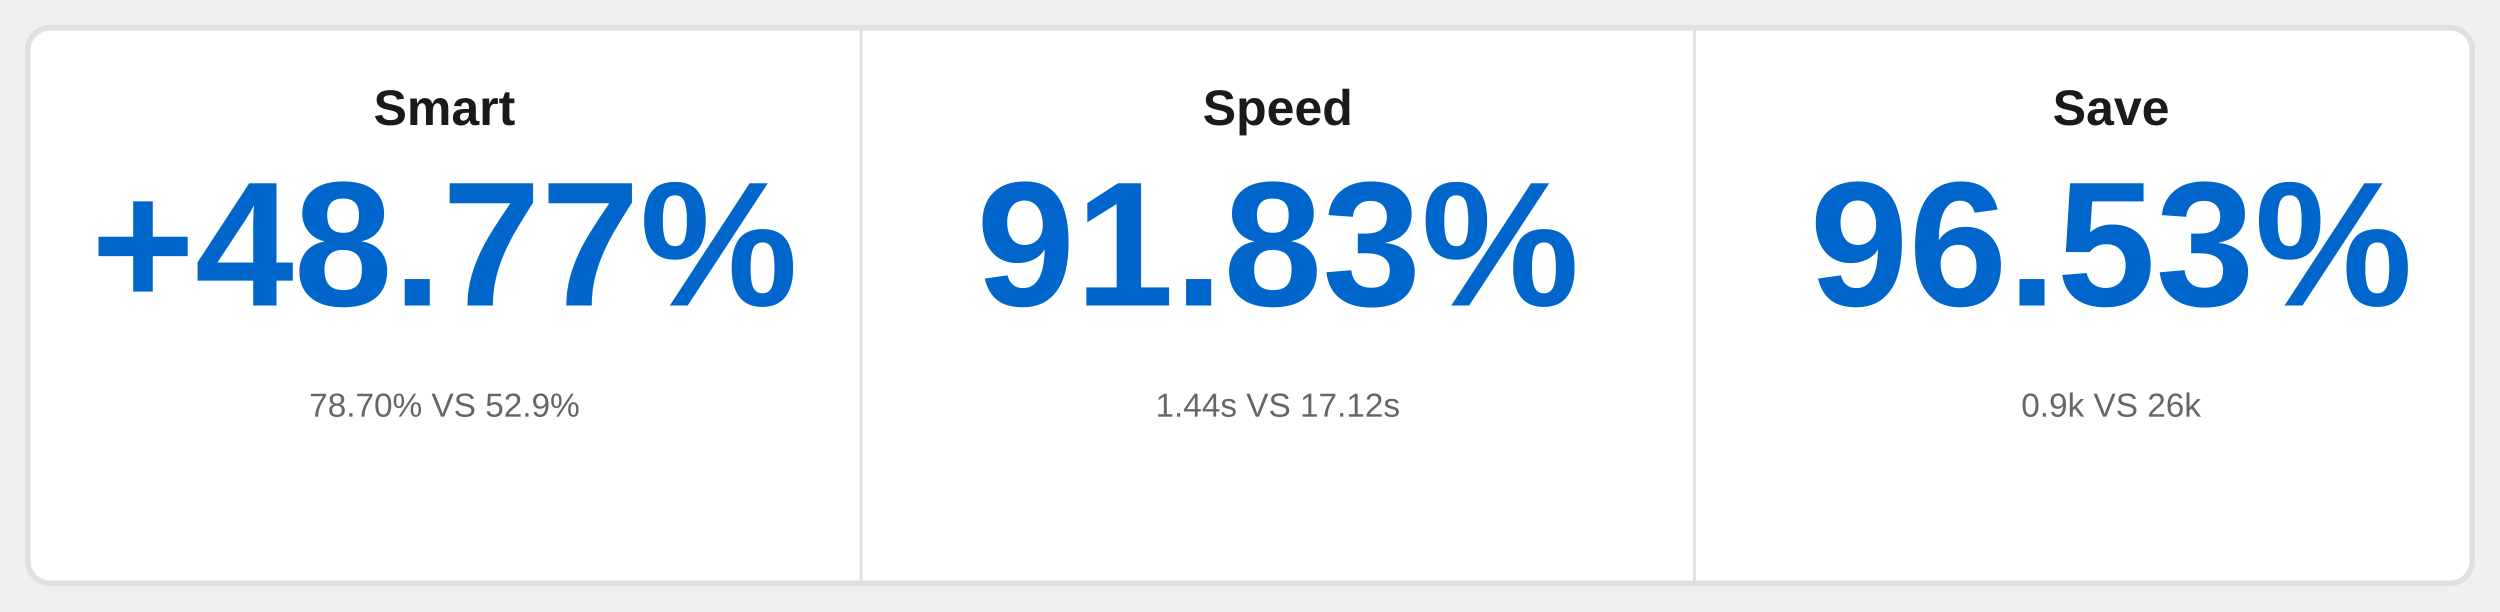
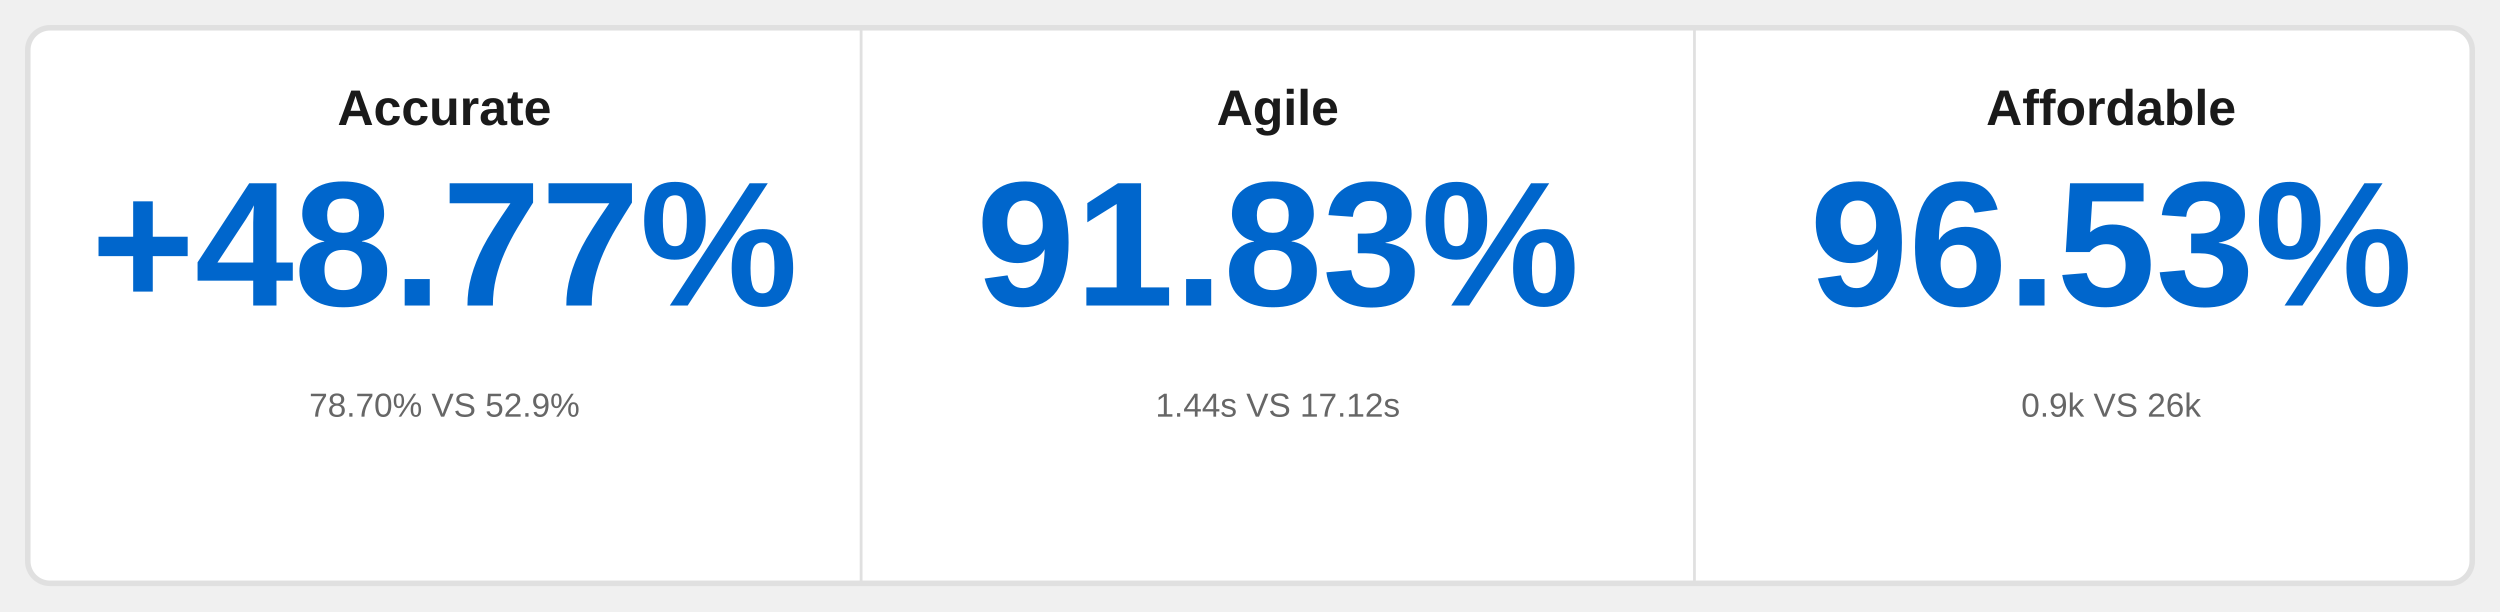
<svg xmlns="http://www.w3.org/2000/svg" width="900" height="220">
  <rect x="10" y="10" width="880" height="200" rx="8" fill="white" stroke="#e0e0e0" stroke-width="2" />
  <line x1="310" y1="10" x2="310" y2="210" stroke="#e0e0e0" stroke-width="1" />
  <line x1="610" y1="10" x2="610" y2="210" stroke="#e0e0e0" stroke-width="1" />
-   <text x="160" y="45" font-family="Arial, sans-serif" font-size="18" font-weight="bold" fill="#1a1a1a" text-anchor="middle">Smart</text>
+   <text x="160" y="45" font-family="Arial, sans-serif" font-size="18" font-weight="bold" fill="#1a1a1a" text-anchor="middle">Accurate</text>
  <text x="160" y="110" font-family="Arial, sans-serif" font-size="64" font-weight="bold" fill="#0066cc" text-anchor="middle">+48.77%</text>
  <text x="160" y="150" font-family="Arial, sans-serif" font-size="12" fill="#666" text-anchor="middle">78.70% VS 52.9%</text>
-   <text x="460" y="45" font-family="Arial, sans-serif" font-size="18" font-weight="bold" fill="#1a1a1a" text-anchor="middle">Speed</text>
+   <text x="460" y="45" font-family="Arial, sans-serif" font-size="18" font-weight="bold" fill="#1a1a1a" text-anchor="middle">Agile</text>
  <text x="460" y="110" font-family="Arial, sans-serif" font-size="64" font-weight="bold" fill="#0066cc" text-anchor="middle">91.83%</text>
  <text x="460" y="150" font-family="Arial, sans-serif" font-size="12" fill="#666" text-anchor="middle">1.44s VS 17.12s</text>
-   <text x="760" y="45" font-family="Arial, sans-serif" font-size="18" font-weight="bold" fill="#1a1a1a" text-anchor="middle">Save</text>
+   <text x="760" y="45" font-family="Arial, sans-serif" font-size="18" font-weight="bold" fill="#1a1a1a" text-anchor="middle">Affordable</text>
  <text x="760" y="110" font-family="Arial, sans-serif" font-size="64" font-weight="bold" fill="#0066cc" text-anchor="middle">96.53%</text>
  <text x="760" y="150" font-family="Arial, sans-serif" font-size="12" fill="#666" text-anchor="middle">0.9k VS 26k</text>
</svg>
